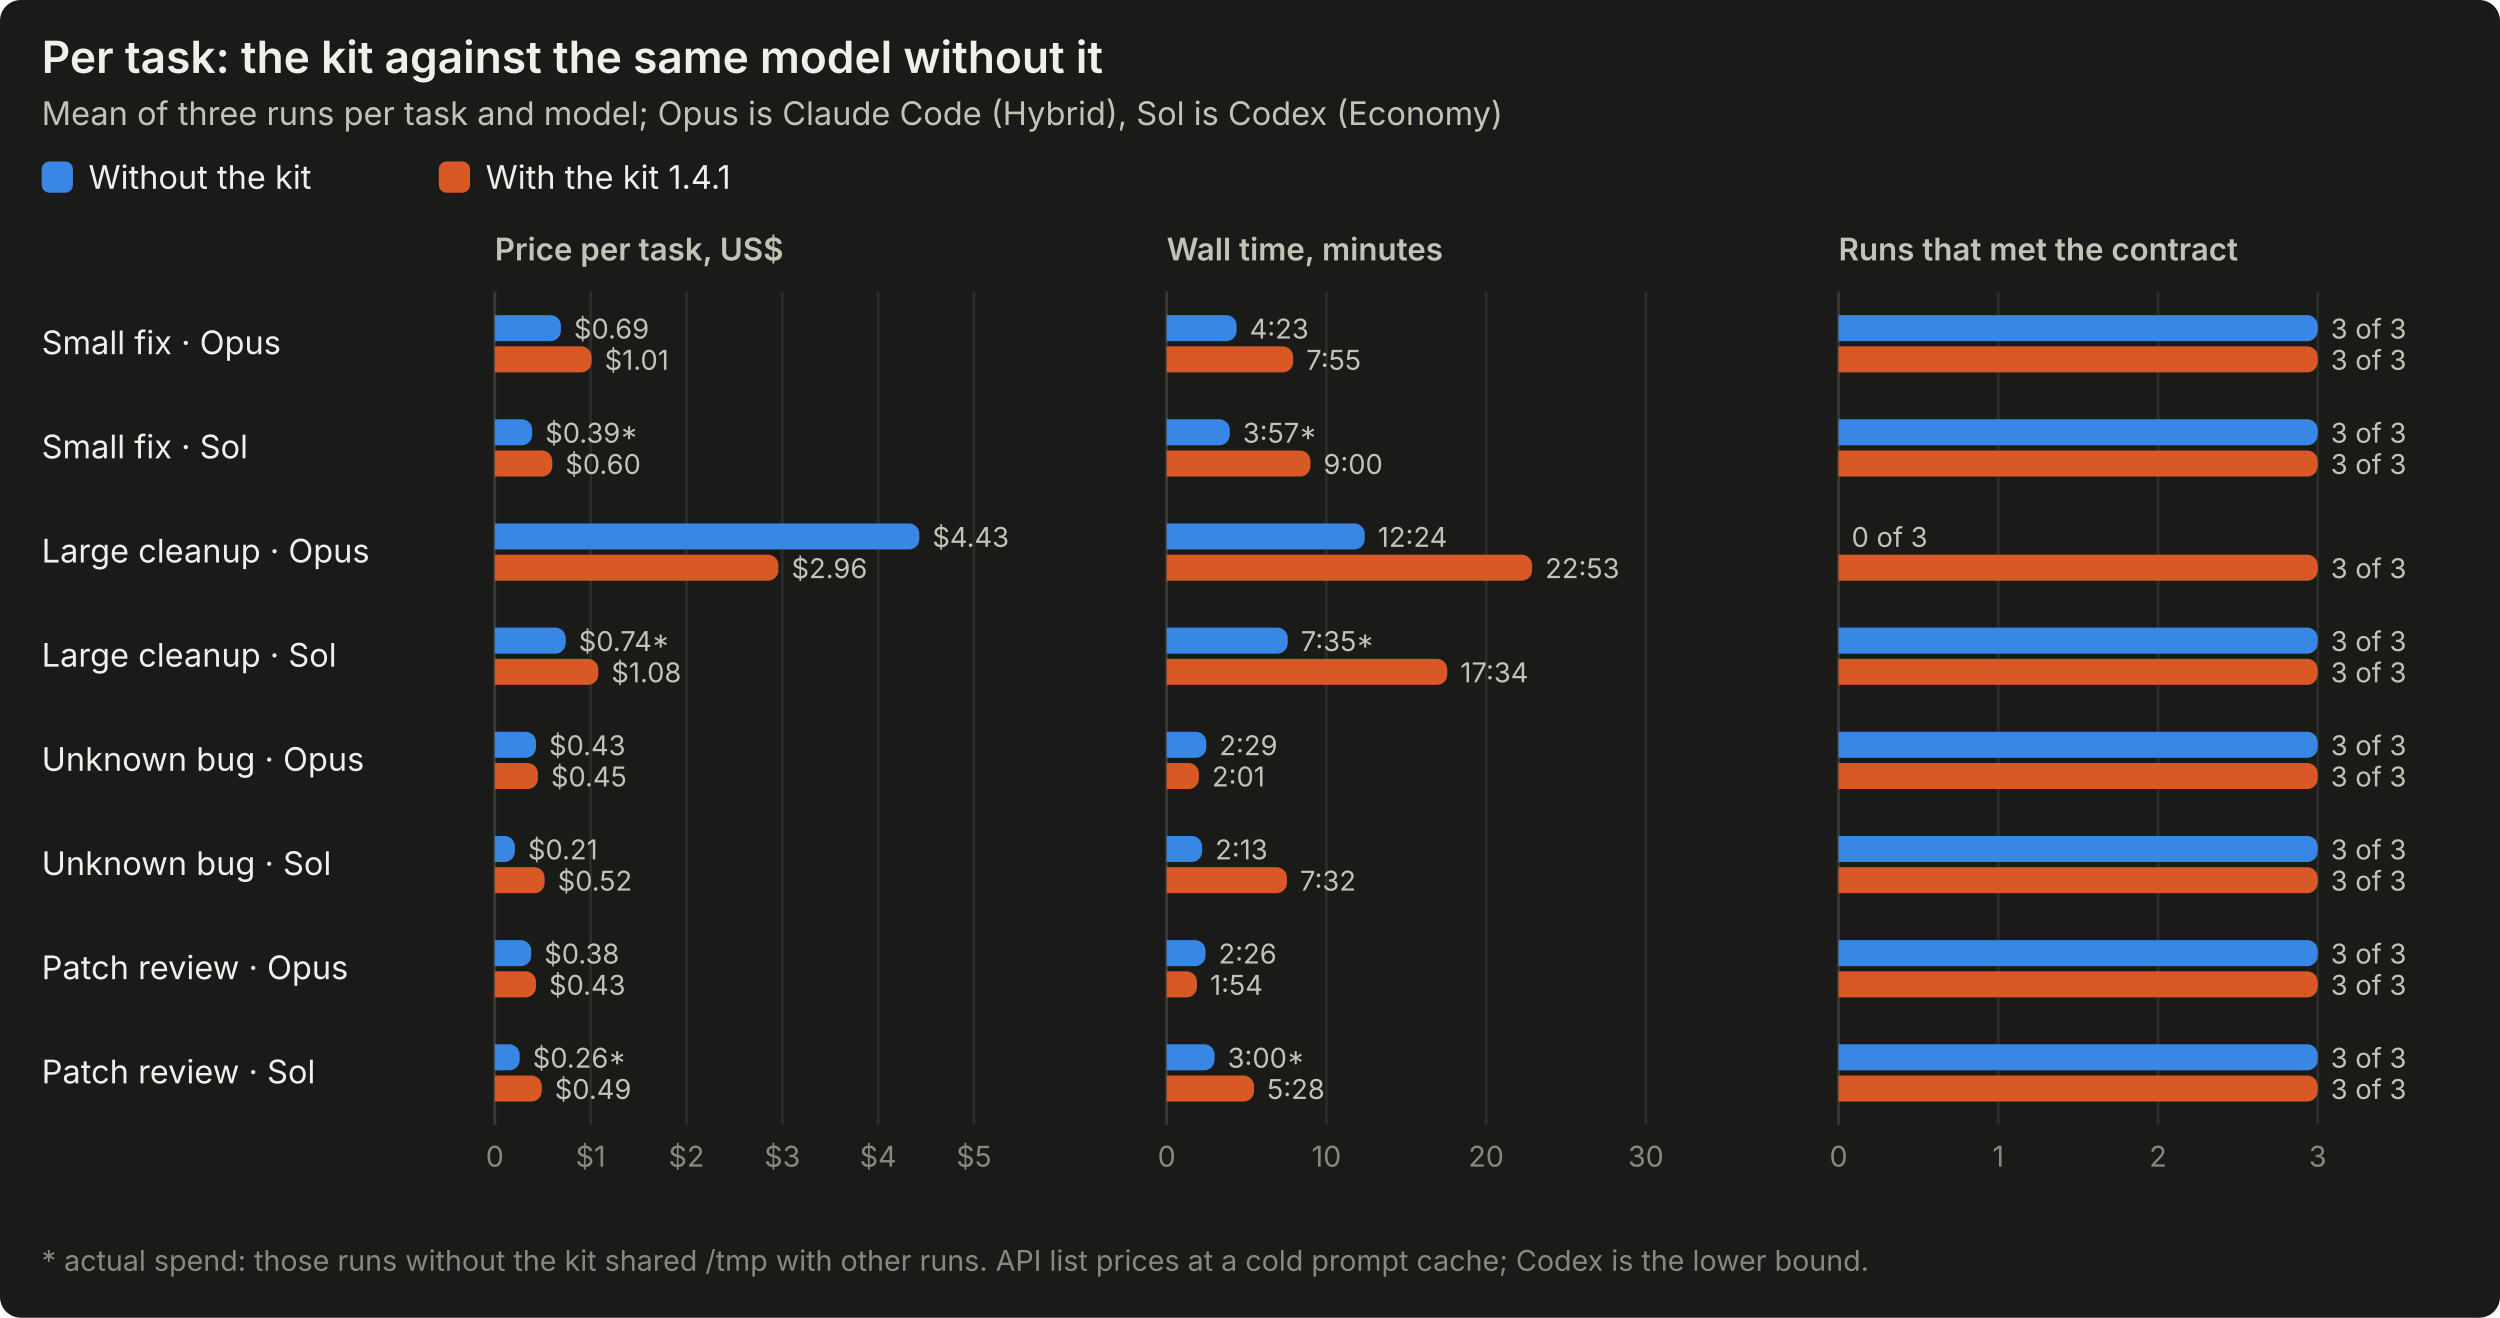
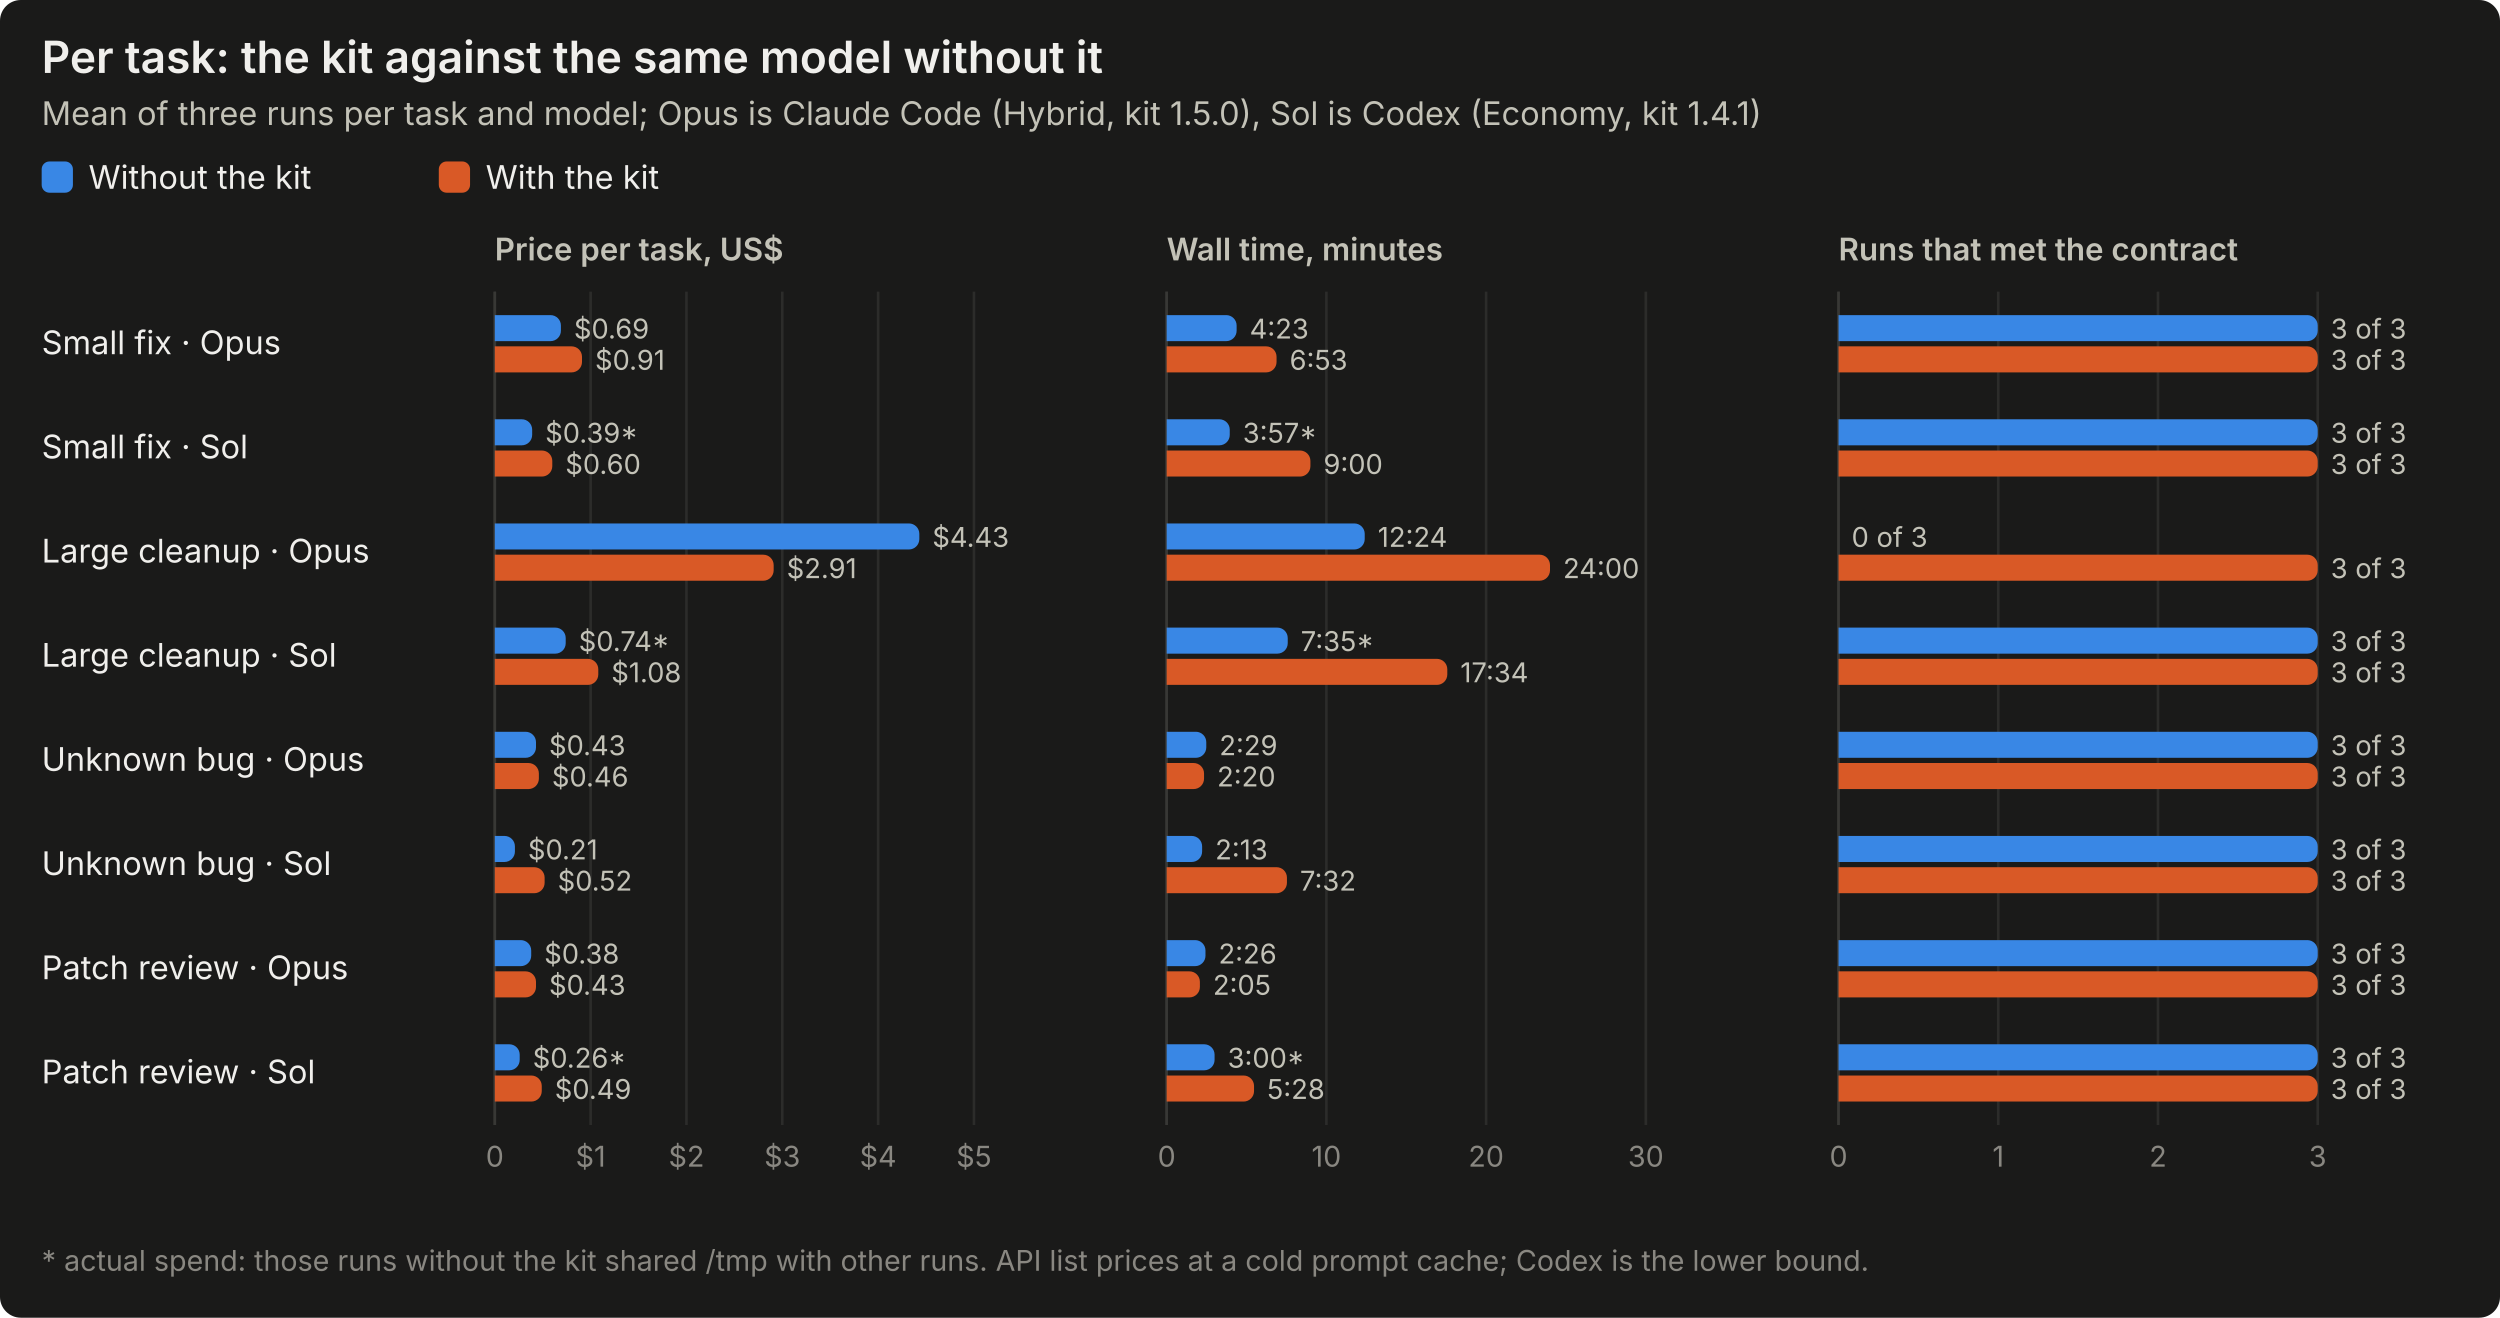
<svg xmlns="http://www.w3.org/2000/svg" width="960" height="506" viewBox="0 0 960 506" role="img" aria-labelledby="t d" font-family="system-ui, -apple-system, &quot;Segoe UI&quot;, sans-serif">
  <rect width="960" height="506" rx="8" fill="#1a1a19" />
  <text x="16" y="28" font-size="17" font-weight="600" fill="#f0efec">Per task: the kit against the same model without it</text>
-   <text x="16" y="48" font-size="12.5" fill="#c3c2b7">Mean of three runs per task and model; Opus is Claude Code (Hybrid), Sol is Codex (Economy)</text>
+   <text x="16" y="48" font-size="12.5" fill="#c3c2b7">Mean of three runs per task and model; Opus is Claude Code (Hybrid, kit 1.5.0), Sol is Codex (Economy, kit 1.4.1)</text>
  <rect x="16" y="62" width="12" height="12" rx="3" fill="#3987e5" />
  <text x="34" y="72.5" font-size="12.5" fill="#f0efec">Without the kit</text>
  <rect x="168.5" y="62" width="12" height="12" rx="3" fill="#d95926" />
-   <text x="186.5" y="72.5" font-size="12.5" fill="#f0efec">With the kit 1.4.1</text>
+   <text x="186.5" y="72.5" font-size="12.5" fill="#f0efec">With the kit</text>
  <text x="16" y="136" font-size="12.5" fill="#f0efec">Small fix · Opus</text>
  <text x="16" y="176" font-size="12.5" fill="#f0efec">Small fix · Sol</text>
  <text x="16" y="216" font-size="12.5" fill="#f0efec">Large cleanup · Opus</text>
  <text x="16" y="256" font-size="12.5" fill="#f0efec">Large cleanup · Sol</text>
  <text x="16" y="296" font-size="12.5" fill="#f0efec">Unknown bug · Opus</text>
  <text x="16" y="336" font-size="12.5" fill="#f0efec">Unknown bug · Sol</text>
  <text x="16" y="376" font-size="12.5" fill="#f0efec">Patch review · Opus</text>
  <text x="16" y="416" font-size="12.5" fill="#f0efec">Patch review · Sol</text>
  <text x="190" y="100" font-size="12" font-weight="600" fill="#c3c2b7">Price per task, US$</text>
  <line x1="190" y1="112" x2="190" y2="432" stroke="#2c2c2a" stroke-width="1" />
  <text x="190" y="448" font-size="11" fill="#898781" text-anchor="middle" style="font-variant-numeric: tabular-nums">0</text>
  <line x1="226.8" y1="112" x2="226.8" y2="432" stroke="#2c2c2a" stroke-width="1" />
  <text x="226.8" y="448" font-size="11" fill="#898781" text-anchor="middle" style="font-variant-numeric: tabular-nums">$1</text>
  <line x1="263.6" y1="112" x2="263.6" y2="432" stroke="#2c2c2a" stroke-width="1" />
  <text x="263.6" y="448" font-size="11" fill="#898781" text-anchor="middle" style="font-variant-numeric: tabular-nums">$2</text>
  <line x1="300.4" y1="112" x2="300.4" y2="432" stroke="#2c2c2a" stroke-width="1" />
  <text x="300.4" y="448" font-size="11" fill="#898781" text-anchor="middle" style="font-variant-numeric: tabular-nums">$3</text>
  <line x1="337.2" y1="112" x2="337.2" y2="432" stroke="#2c2c2a" stroke-width="1" />
  <text x="337.2" y="448" font-size="11" fill="#898781" text-anchor="middle" style="font-variant-numeric: tabular-nums">$4</text>
  <line x1="374" y1="112" x2="374" y2="432" stroke="#2c2c2a" stroke-width="1" />
  <text x="374" y="448" font-size="11" fill="#898781" text-anchor="middle" style="font-variant-numeric: tabular-nums">$5</text>
  <line x1="190" y1="112" x2="190" y2="432" stroke="#383835" stroke-width="1" />
  <path d="M190,121 h21.392 a4,4 0 0 1 4,4 v2 a4,4 0 0 1 -4,4 h-21.392 z" fill="#3987e5" />
  <text x="220.392" y="130" font-size="10.5" fill="#c3c2b7" style="font-variant-numeric: tabular-nums">$0.69</text>
-   <path d="M190,133 h33.168 a4,4 0 0 1 4,4 v2 a4,4 0 0 1 -4,4 h-33.168 z" fill="#d95926" />
-   <text x="232.168" y="142" font-size="10.5" fill="#c3c2b7" style="font-variant-numeric: tabular-nums">$1.01</text>
+   <path d="M190,133 h29.488 a4,4 0 0 1 4,4 v2 a4,4 0 0 1 -4,4 h-29.488 z" fill="#d95926" />
+   <text x="228.488" y="142" font-size="10.5" fill="#c3c2b7" style="font-variant-numeric: tabular-nums">$0.91</text>
  <path d="M190,161 h10.352 a4,4 0 0 1 4,4 v2 a4,4 0 0 1 -4,4 h-10.352 z" fill="#3987e5" />
  <text x="209.352" y="170" font-size="10.5" fill="#c3c2b7" style="font-variant-numeric: tabular-nums">$0.39*</text>
  <path d="M190,173 h18.08 a4,4 0 0 1 4,4 v2 a4,4 0 0 1 -4,4 h-18.08 z" fill="#d95926" />
  <text x="217.08" y="182" font-size="10.5" fill="#c3c2b7" style="font-variant-numeric: tabular-nums">$0.60</text>
  <path d="M190,201 h159.024 a4,4 0 0 1 4,4 v2 a4,4 0 0 1 -4,4 h-159.024 z" fill="#3987e5" />
  <text x="358.024" y="210" font-size="10.5" fill="#c3c2b7" style="font-variant-numeric: tabular-nums">$4.43</text>
-   <path d="M190,213 h104.928 a4,4 0 0 1 4,4 v2 a4,4 0 0 1 -4,4 h-104.928 z" fill="#d95926" />
-   <text x="303.928" y="222" font-size="10.5" fill="#c3c2b7" style="font-variant-numeric: tabular-nums">$2.96</text>
+   <path d="M190,213 h103.088 a4,4 0 0 1 4,4 v2 a4,4 0 0 1 -4,4 h-103.088 z" fill="#d95926" />
+   <text x="302.088" y="222" font-size="10.5" fill="#c3c2b7" style="font-variant-numeric: tabular-nums">$2.91</text>
  <path d="M190,241 h23.232 a4,4 0 0 1 4,4 v2 a4,4 0 0 1 -4,4 h-23.232 z" fill="#3987e5" />
  <text x="222.232" y="250" font-size="10.5" fill="#c3c2b7" style="font-variant-numeric: tabular-nums">$0.74*</text>
  <path d="M190,253 h35.744 a4,4 0 0 1 4,4 v2 a4,4 0 0 1 -4,4 h-35.744 z" fill="#d95926" />
  <text x="234.744" y="262" font-size="10.5" fill="#c3c2b7" style="font-variant-numeric: tabular-nums">$1.08</text>
  <path d="M190,281 h11.824 a4,4 0 0 1 4,4 v2 a4,4 0 0 1 -4,4 h-11.824 z" fill="#3987e5" />
  <text x="210.824" y="290" font-size="10.5" fill="#c3c2b7" style="font-variant-numeric: tabular-nums">$0.43</text>
-   <path d="M190,293 h12.56 a4,4 0 0 1 4,4 v2 a4,4 0 0 1 -4,4 h-12.56 z" fill="#d95926" />
-   <text x="211.56" y="302" font-size="10.5" fill="#c3c2b7" style="font-variant-numeric: tabular-nums">$0.45</text>
+   <path d="M190,293 h12.928 a4,4 0 0 1 4,4 v2 a4,4 0 0 1 -4,4 h-12.928 z" fill="#d95926" />
+   <text x="211.928" y="302" font-size="10.5" fill="#c3c2b7" style="font-variant-numeric: tabular-nums">$0.46</text>
  <path d="M190,321 h3.728 a4,4 0 0 1 4,4 v2 a4,4 0 0 1 -4,4 h-3.728 z" fill="#3987e5" />
  <text x="202.728" y="330" font-size="10.5" fill="#c3c2b7" style="font-variant-numeric: tabular-nums">$0.21</text>
  <path d="M190,333 h15.136 a4,4 0 0 1 4,4 v2 a4,4 0 0 1 -4,4 h-15.136 z" fill="#d95926" />
  <text x="214.136" y="342" font-size="10.5" fill="#c3c2b7" style="font-variant-numeric: tabular-nums">$0.52</text>
  <path d="M190,361 h9.984 a4,4 0 0 1 4,4 v2 a4,4 0 0 1 -4,4 h-9.984 z" fill="#3987e5" />
  <text x="208.984" y="370" font-size="10.5" fill="#c3c2b7" style="font-variant-numeric: tabular-nums">$0.38</text>
  <path d="M190,373 h11.824 a4,4 0 0 1 4,4 v2 a4,4 0 0 1 -4,4 h-11.824 z" fill="#d95926" />
  <text x="210.824" y="382" font-size="10.5" fill="#c3c2b7" style="font-variant-numeric: tabular-nums">$0.43</text>
  <path d="M190,401 h5.568 a4,4 0 0 1 4,4 v2 a4,4 0 0 1 -4,4 h-5.568 z" fill="#3987e5" />
  <text x="204.568" y="410" font-size="10.5" fill="#c3c2b7" style="font-variant-numeric: tabular-nums">$0.26*</text>
  <path d="M190,413 h14.032 a4,4 0 0 1 4,4 v2 a4,4 0 0 1 -4,4 h-14.032 z" fill="#d95926" />
  <text x="213.032" y="422" font-size="10.5" fill="#c3c2b7" style="font-variant-numeric: tabular-nums">$0.49</text>
  <text x="448" y="100" font-size="12" font-weight="600" fill="#c3c2b7">Wall time, minutes</text>
  <line x1="448" y1="112" x2="448" y2="432" stroke="#2c2c2a" stroke-width="1" />
  <text x="448" y="448" font-size="11" fill="#898781" text-anchor="middle" style="font-variant-numeric: tabular-nums">0</text>
  <line x1="509.333" y1="112" x2="509.333" y2="432" stroke="#2c2c2a" stroke-width="1" />
  <text x="509.333" y="448" font-size="11" fill="#898781" text-anchor="middle" style="font-variant-numeric: tabular-nums">10</text>
  <line x1="570.667" y1="112" x2="570.667" y2="432" stroke="#2c2c2a" stroke-width="1" />
  <text x="570.667" y="448" font-size="11" fill="#898781" text-anchor="middle" style="font-variant-numeric: tabular-nums">20</text>
  <line x1="632" y1="112" x2="632" y2="432" stroke="#2c2c2a" stroke-width="1" />
  <text x="632" y="448" font-size="11" fill="#898781" text-anchor="middle" style="font-variant-numeric: tabular-nums">30</text>
  <line x1="448" y1="112" x2="448" y2="432" stroke="#383835" stroke-width="1" />
  <path d="M448,121 h22.864 a4,4 0 0 1 4,4 v2 a4,4 0 0 1 -4,4 h-22.864 z" fill="#3987e5" />
  <text x="479.864" y="130" font-size="10.5" fill="#c3c2b7" style="font-variant-numeric: tabular-nums">4:23</text>
-   <path d="M448,133 h44.576 a4,4 0 0 1 4,4 v2 a4,4 0 0 1 -4,4 h-44.576 z" fill="#d95926" />
-   <text x="501.576" y="142" font-size="10.5" fill="#c3c2b7" style="font-variant-numeric: tabular-nums">7:55</text>
+   <path d="M448,133 h38.197 a4,4 0 0 1 4,4 v2 a4,4 0 0 1 -4,4 h-38.197 z" fill="#d95926" />
+   <text x="495.197" y="142" font-size="10.5" fill="#c3c2b7" style="font-variant-numeric: tabular-nums">6:53</text>
  <path d="M448,161 h20.227 a4,4 0 0 1 4,4 v2 a4,4 0 0 1 -4,4 h-20.227 z" fill="#3987e5" />
  <text x="477.227" y="170" font-size="10.5" fill="#c3c2b7" style="font-variant-numeric: tabular-nums">3:57*</text>
  <path d="M448,173 h51.2 a4,4 0 0 1 4,4 v2 a4,4 0 0 1 -4,4 h-51.2 z" fill="#d95926" />
  <text x="508.2" y="182" font-size="10.5" fill="#c3c2b7" style="font-variant-numeric: tabular-nums">9:00</text>
  <path d="M448,201 h72.053 a4,4 0 0 1 4,4 v2 a4,4 0 0 1 -4,4 h-72.053 z" fill="#3987e5" />
  <text x="529.053" y="210" font-size="10.5" fill="#c3c2b7" style="font-variant-numeric: tabular-nums">12:24</text>
-   <path d="M448,213 h136.331 a4,4 0 0 1 4,4 v2 a4,4 0 0 1 -4,4 h-136.331 z" fill="#d95926" />
-   <text x="593.331" y="222" font-size="10.5" fill="#c3c2b7" style="font-variant-numeric: tabular-nums">22:53</text>
+   <path d="M448,213 h143.2 a4,4 0 0 1 4,4 v2 a4,4 0 0 1 -4,4 h-143.2 z" fill="#d95926" />
+   <text x="600.2" y="222" font-size="10.5" fill="#c3c2b7" style="font-variant-numeric: tabular-nums">24:00</text>
  <path d="M448,241 h42.491 a4,4 0 0 1 4,4 v2 a4,4 0 0 1 -4,4 h-42.491 z" fill="#3987e5" />
  <text x="499.491" y="250" font-size="10.5" fill="#c3c2b7" style="font-variant-numeric: tabular-nums">7:35*</text>
  <path d="M448,253 h103.763 a4,4 0 0 1 4,4 v2 a4,4 0 0 1 -4,4 h-103.763 z" fill="#d95926" />
  <text x="560.763" y="262" font-size="10.5" fill="#c3c2b7" style="font-variant-numeric: tabular-nums">17:34</text>
  <path d="M448,281 h11.211 a4,4 0 0 1 4,4 v2 a4,4 0 0 1 -4,4 h-11.211 z" fill="#3987e5" />
  <text x="468.211" y="290" font-size="10.5" fill="#c3c2b7" style="font-variant-numeric: tabular-nums">2:29</text>
-   <path d="M448,293 h8.389 a4,4 0 0 1 4,4 v2 a4,4 0 0 1 -4,4 h-8.389 z" fill="#d95926" />
-   <text x="465.389" y="302" font-size="10.5" fill="#c3c2b7" style="font-variant-numeric: tabular-nums">2:01</text>
+   <path d="M448,293 h10.352 a4,4 0 0 1 4,4 v2 a4,4 0 0 1 -4,4 h-10.352 z" fill="#d95926" />
+   <text x="467.352" y="302" font-size="10.5" fill="#c3c2b7" style="font-variant-numeric: tabular-nums">2:20</text>
  <path d="M448,321 h9.616 a4,4 0 0 1 4,4 v2 a4,4 0 0 1 -4,4 h-9.616 z" fill="#3987e5" />
  <text x="466.616" y="330" font-size="10.5" fill="#c3c2b7" style="font-variant-numeric: tabular-nums">2:13</text>
  <path d="M448,333 h42.184 a4,4 0 0 1 4,4 v2 a4,4 0 0 1 -4,4 h-42.184 z" fill="#d95926" />
  <text x="499.184" y="342" font-size="10.5" fill="#c3c2b7" style="font-variant-numeric: tabular-nums">7:32</text>
  <path d="M448,361 h10.904 a4,4 0 0 1 4,4 v2 a4,4 0 0 1 -4,4 h-10.904 z" fill="#3987e5" />
  <text x="467.904" y="370" font-size="10.5" fill="#c3c2b7" style="font-variant-numeric: tabular-nums">2:26</text>
-   <path d="M448,373 h7.653 a4,4 0 0 1 4,4 v2 a4,4 0 0 1 -4,4 h-7.653 z" fill="#d95926" />
-   <text x="464.653" y="382" font-size="10.5" fill="#c3c2b7" style="font-variant-numeric: tabular-nums">1:54</text>
+   <path d="M448,373 h8.757 a4,4 0 0 1 4,4 v2 a4,4 0 0 1 -4,4 h-8.757 z" fill="#d95926" />
+   <text x="465.757" y="382" font-size="10.5" fill="#c3c2b7" style="font-variant-numeric: tabular-nums">2:05</text>
  <path d="M448,401 h14.4 a4,4 0 0 1 4,4 v2 a4,4 0 0 1 -4,4 h-14.4 z" fill="#3987e5" />
  <text x="471.4" y="410" font-size="10.5" fill="#c3c2b7" style="font-variant-numeric: tabular-nums">3:00*</text>
  <path d="M448,413 h29.549 a4,4 0 0 1 4,4 v2 a4,4 0 0 1 -4,4 h-29.549 z" fill="#d95926" />
  <text x="486.549" y="422" font-size="10.5" fill="#c3c2b7" style="font-variant-numeric: tabular-nums">5:28</text>
  <text x="706" y="100" font-size="12" font-weight="600" fill="#c3c2b7">Runs that met the contract</text>
  <line x1="706" y1="112" x2="706" y2="432" stroke="#2c2c2a" stroke-width="1" />
  <text x="706" y="448" font-size="11" fill="#898781" text-anchor="middle" style="font-variant-numeric: tabular-nums">0</text>
  <line x1="767.333" y1="112" x2="767.333" y2="432" stroke="#2c2c2a" stroke-width="1" />
  <text x="767.333" y="448" font-size="11" fill="#898781" text-anchor="middle" style="font-variant-numeric: tabular-nums">1</text>
  <line x1="828.667" y1="112" x2="828.667" y2="432" stroke="#2c2c2a" stroke-width="1" />
  <text x="828.667" y="448" font-size="11" fill="#898781" text-anchor="middle" style="font-variant-numeric: tabular-nums">2</text>
  <line x1="890" y1="112" x2="890" y2="432" stroke="#2c2c2a" stroke-width="1" />
  <text x="890" y="448" font-size="11" fill="#898781" text-anchor="middle" style="font-variant-numeric: tabular-nums">3</text>
  <line x1="706" y1="112" x2="706" y2="432" stroke="#383835" stroke-width="1" />
  <path d="M706,121 h180 a4,4 0 0 1 4,4 v2 a4,4 0 0 1 -4,4 h-180 z" fill="#3987e5" />
  <text x="895" y="130" font-size="10.5" fill="#c3c2b7" style="font-variant-numeric: tabular-nums">3 of 3</text>
  <path d="M706,133 h180 a4,4 0 0 1 4,4 v2 a4,4 0 0 1 -4,4 h-180 z" fill="#d95926" />
  <text x="895" y="142" font-size="10.5" fill="#c3c2b7" style="font-variant-numeric: tabular-nums">3 of 3</text>
  <path d="M706,161 h180 a4,4 0 0 1 4,4 v2 a4,4 0 0 1 -4,4 h-180 z" fill="#3987e5" />
  <text x="895" y="170" font-size="10.5" fill="#c3c2b7" style="font-variant-numeric: tabular-nums">3 of 3</text>
  <path d="M706,173 h180 a4,4 0 0 1 4,4 v2 a4,4 0 0 1 -4,4 h-180 z" fill="#d95926" />
  <text x="895" y="182" font-size="10.5" fill="#c3c2b7" style="font-variant-numeric: tabular-nums">3 of 3</text>
  <text x="711" y="210" font-size="10.5" fill="#c3c2b7" style="font-variant-numeric: tabular-nums">0 of 3</text>
  <path d="M706,213 h180 a4,4 0 0 1 4,4 v2 a4,4 0 0 1 -4,4 h-180 z" fill="#d95926" />
  <text x="895" y="222" font-size="10.5" fill="#c3c2b7" style="font-variant-numeric: tabular-nums">3 of 3</text>
  <path d="M706,241 h180 a4,4 0 0 1 4,4 v2 a4,4 0 0 1 -4,4 h-180 z" fill="#3987e5" />
  <text x="895" y="250" font-size="10.5" fill="#c3c2b7" style="font-variant-numeric: tabular-nums">3 of 3</text>
  <path d="M706,253 h180 a4,4 0 0 1 4,4 v2 a4,4 0 0 1 -4,4 h-180 z" fill="#d95926" />
  <text x="895" y="262" font-size="10.5" fill="#c3c2b7" style="font-variant-numeric: tabular-nums">3 of 3</text>
  <path d="M706,281 h180 a4,4 0 0 1 4,4 v2 a4,4 0 0 1 -4,4 h-180 z" fill="#3987e5" />
  <text x="895" y="290" font-size="10.5" fill="#c3c2b7" style="font-variant-numeric: tabular-nums">3 of 3</text>
  <path d="M706,293 h180 a4,4 0 0 1 4,4 v2 a4,4 0 0 1 -4,4 h-180 z" fill="#d95926" />
  <text x="895" y="302" font-size="10.5" fill="#c3c2b7" style="font-variant-numeric: tabular-nums">3 of 3</text>
  <path d="M706,321 h180 a4,4 0 0 1 4,4 v2 a4,4 0 0 1 -4,4 h-180 z" fill="#3987e5" />
  <text x="895" y="330" font-size="10.5" fill="#c3c2b7" style="font-variant-numeric: tabular-nums">3 of 3</text>
  <path d="M706,333 h180 a4,4 0 0 1 4,4 v2 a4,4 0 0 1 -4,4 h-180 z" fill="#d95926" />
  <text x="895" y="342" font-size="10.5" fill="#c3c2b7" style="font-variant-numeric: tabular-nums">3 of 3</text>
  <path d="M706,361 h180 a4,4 0 0 1 4,4 v2 a4,4 0 0 1 -4,4 h-180 z" fill="#3987e5" />
  <text x="895" y="370" font-size="10.5" fill="#c3c2b7" style="font-variant-numeric: tabular-nums">3 of 3</text>
  <path d="M706,373 h180 a4,4 0 0 1 4,4 v2 a4,4 0 0 1 -4,4 h-180 z" fill="#d95926" />
  <text x="895" y="382" font-size="10.5" fill="#c3c2b7" style="font-variant-numeric: tabular-nums">3 of 3</text>
  <path d="M706,401 h180 a4,4 0 0 1 4,4 v2 a4,4 0 0 1 -4,4 h-180 z" fill="#3987e5" />
  <text x="895" y="410" font-size="10.5" fill="#c3c2b7" style="font-variant-numeric: tabular-nums">3 of 3</text>
  <path d="M706,413 h180 a4,4 0 0 1 4,4 v2 a4,4 0 0 1 -4,4 h-180 z" fill="#d95926" />
  <text x="895" y="422" font-size="10.5" fill="#c3c2b7" style="font-variant-numeric: tabular-nums">3 of 3</text>
  <text x="16" y="488" font-size="11" fill="#898781">* actual spend: those runs without the kit shared /tmp with other runs. API list prices at a cold prompt cache; Codex is the lower bound.</text>
</svg>
